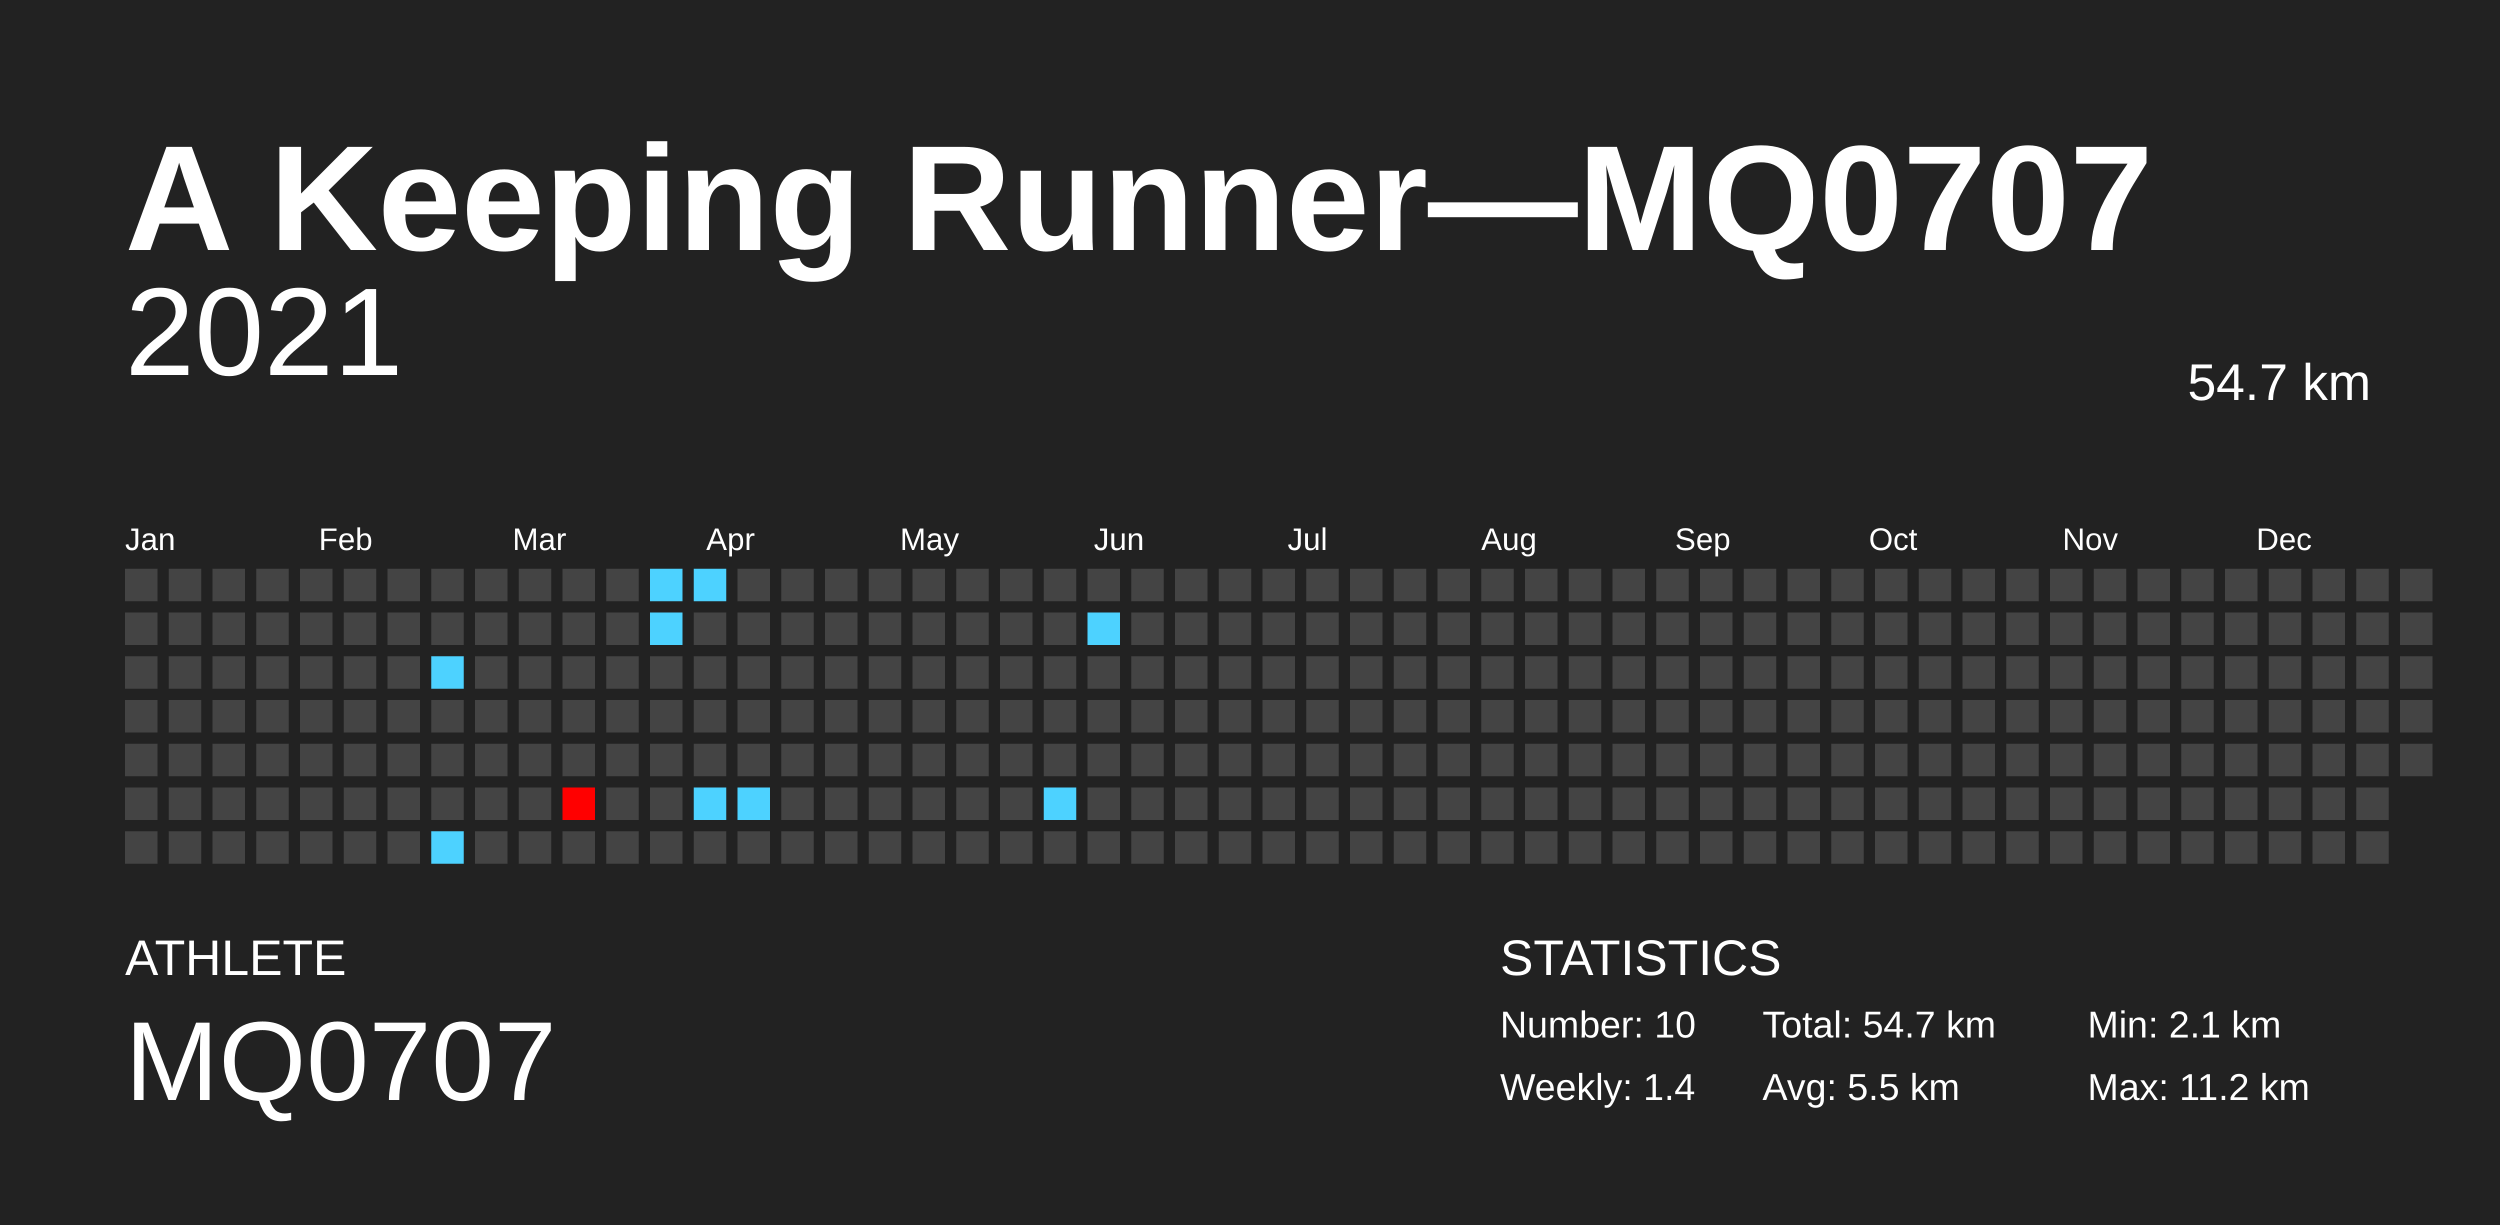
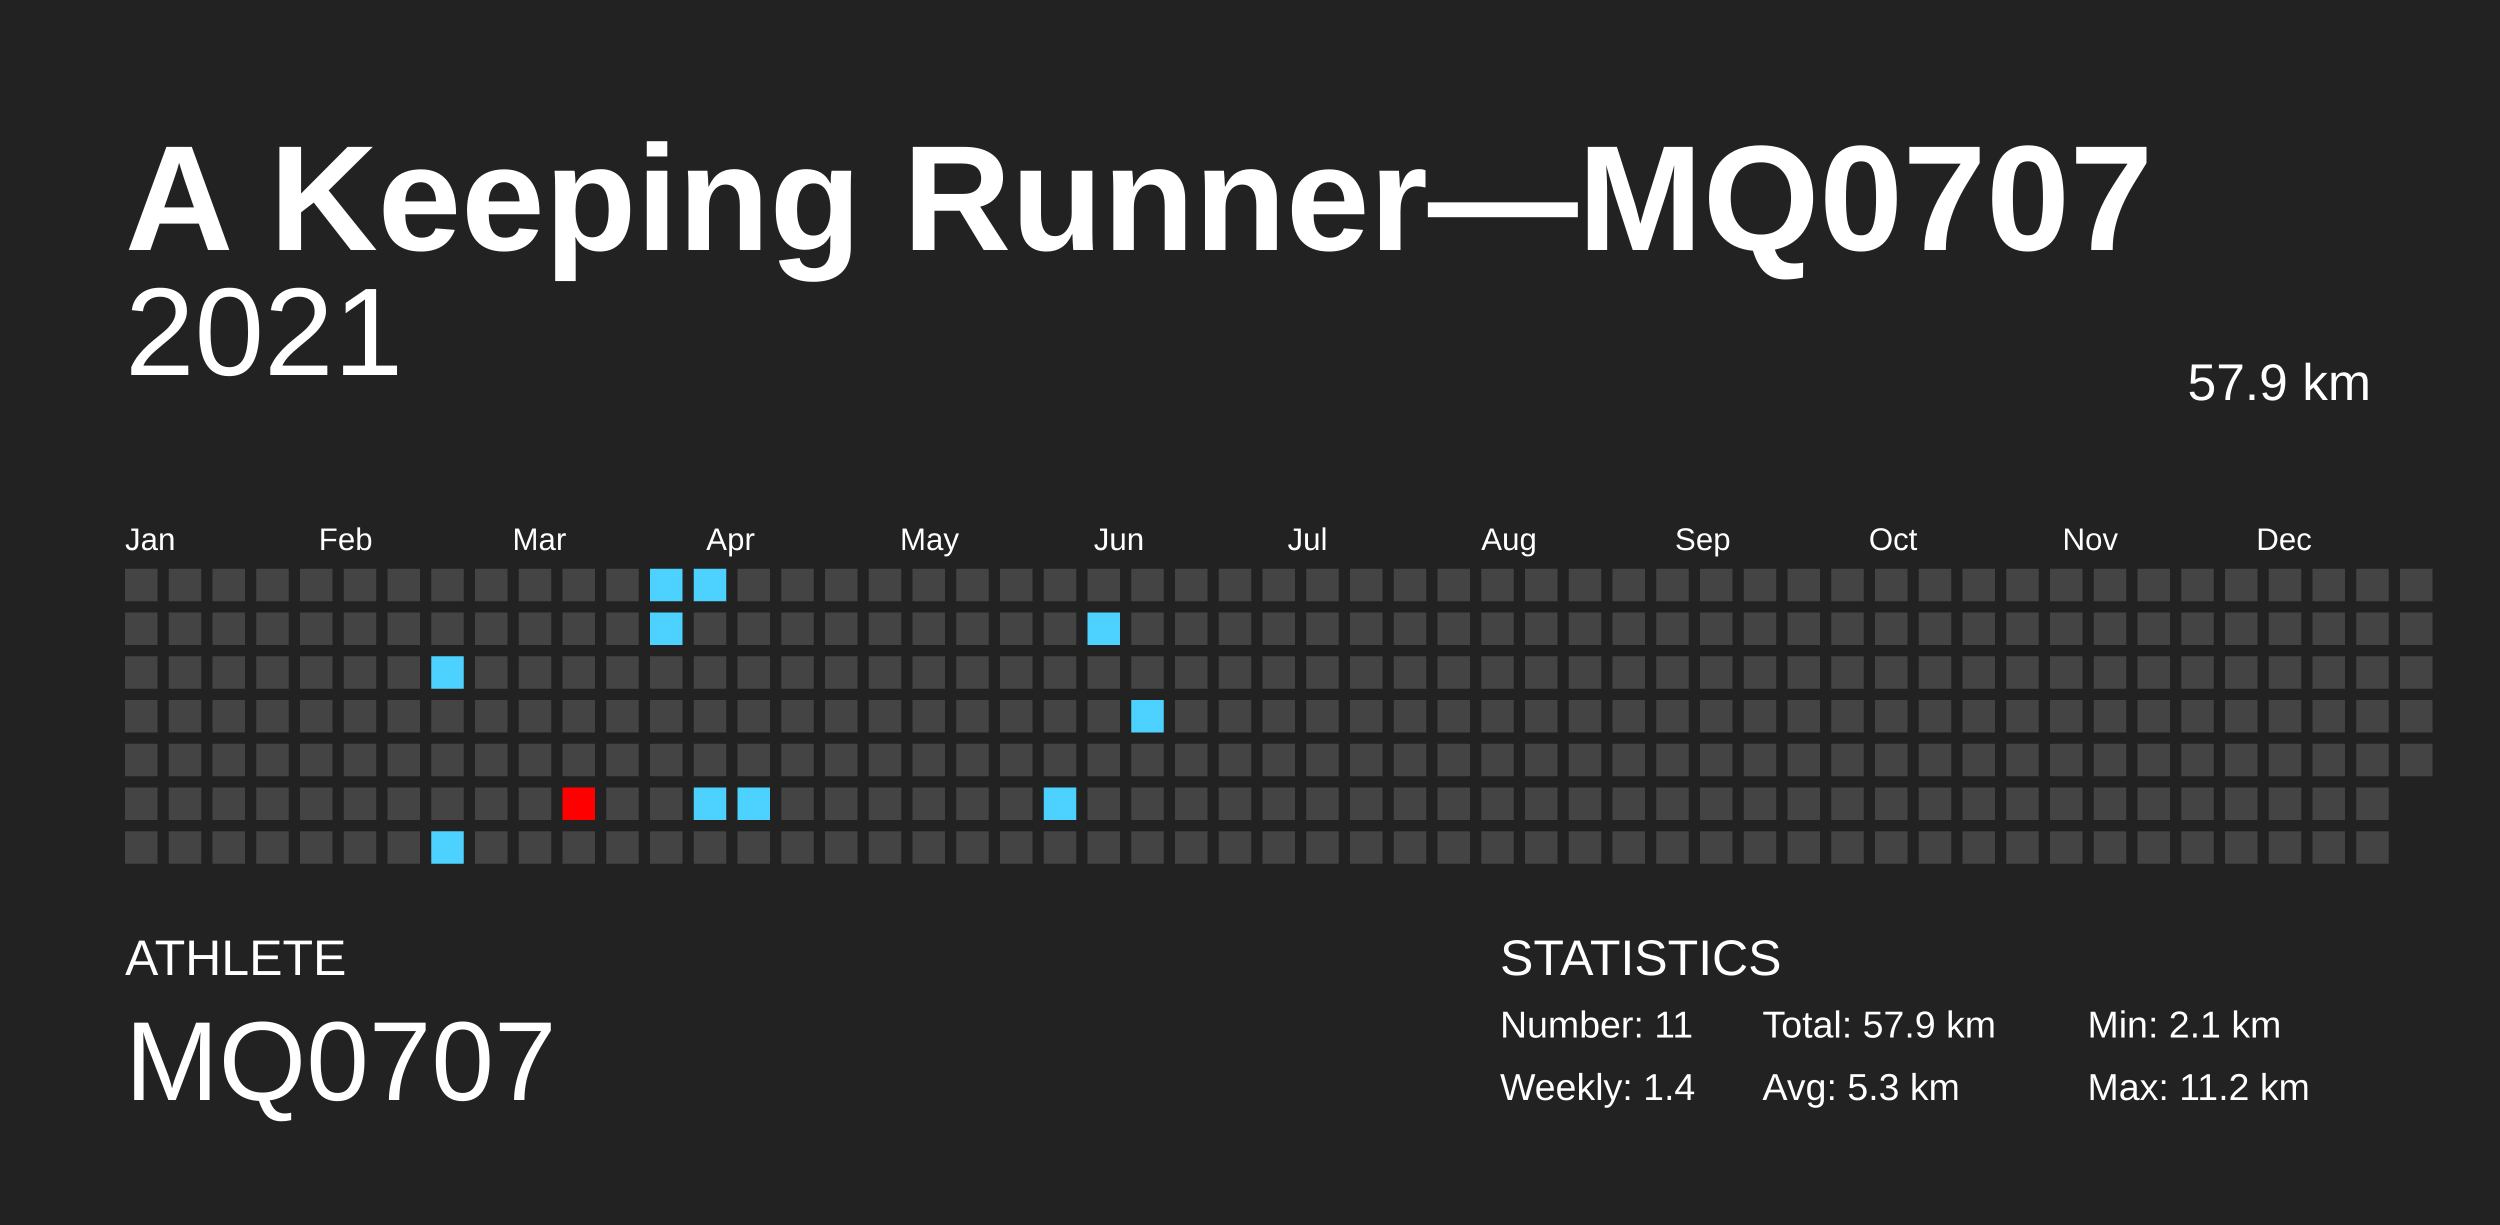
<svg xmlns="http://www.w3.org/2000/svg" baseProfile="full" height="98mm" version="1.1" viewBox="0,0,200,98" width="200mm">
  <defs />
  <rect fill="#222222" height="98" width="200" x="0" y="0" />
  <text fill="#FFFFFF" style="font-size:12px; font-family:Arial; font-weight:bold;" x="10" y="20">A Keeping Runner—MQ0707</text>
  <text fill="#FFFFFF" style="font-size:4px; font-family:Arial" x="10" y="78">ATHLETE</text>
  <text fill="#FFFFFF" style="font-size:9px; font-family:Arial" x="10" y="88">MQ0707</text>
  <text fill="#FFFFFF" style="font-size:4px; font-family:Arial" x="120" y="78">STATISTICS</text>
-   <text fill="#FFFFFF" style="font-size:3px; font-family:Arial" x="120" y="83">Number: 10</text>
+   <text fill="#FFFFFF" style="font-size:3px; font-family:Arial" x="120" y="83">Number: 11</text>
  <text fill="#FFFFFF" style="font-size:3px; font-family:Arial" x="120" y="88">Weekly: 1.4</text>
-   <text fill="#FFFFFF" style="font-size:3px; font-family:Arial" x="141" y="83">Total: 54.7 km</text>
-   <text fill="#FFFFFF" style="font-size:3px; font-family:Arial" x="141" y="88">Avg: 5.5 km</text>
+   <text fill="#FFFFFF" style="font-size:3px; font-family:Arial" x="141" y="83">Total: 57.9 km</text>
+   <text fill="#FFFFFF" style="font-size:3px; font-family:Arial" x="141" y="88">Avg: 5.3 km</text>
  <text fill="#FFFFFF" style="font-size:3px; font-family:Arial" x="167" y="83">Min: 2.1 km</text>
  <text fill="#FFFFFF" style="font-size:3px; font-family:Arial" x="167" y="88">Max: 11.2 km</text>
  <text alignment-baseline="hanging" fill="#FFFFFF" style="font-size:10.0px; font-family:Arial;" x="10" y="30">2021</text>
-   <text alignment-baseline="hanging" fill="#FFFFFF" style="font-size:4.125px; font-family:Arial;" x="175" y="32">54.7 km</text>
+   <text alignment-baseline="hanging" fill="#FFFFFF" style="font-size:4.125px; font-family:Arial;" x="175" y="32">57.9 km</text>
  <text fill="#FFFFFF" style="font-size:2.5px; font-family:Arial" x="10.0" y="44">Jan</text>
  <text fill="#FFFFFF" style="font-size:2.5px; font-family:Arial" x="25.5" y="44">Feb</text>
  <text fill="#FFFFFF" style="font-size:2.5px; font-family:Arial" x="41.0" y="44">Mar</text>
  <text fill="#FFFFFF" style="font-size:2.5px; font-family:Arial" x="56.5" y="44">Apr</text>
  <text fill="#FFFFFF" style="font-size:2.5px; font-family:Arial" x="72.0" y="44">May</text>
  <text fill="#FFFFFF" style="font-size:2.5px; font-family:Arial" x="87.5" y="44">Jun</text>
  <text fill="#FFFFFF" style="font-size:2.5px; font-family:Arial" x="103.0" y="44">Jul</text>
  <text fill="#FFFFFF" style="font-size:2.5px; font-family:Arial" x="118.5" y="44">Aug</text>
  <text fill="#FFFFFF" style="font-size:2.5px; font-family:Arial" x="134.0" y="44">Sep</text>
  <text fill="#FFFFFF" style="font-size:2.5px; font-family:Arial" x="149.5" y="44">Oct</text>
  <text fill="#FFFFFF" style="font-size:2.5px; font-family:Arial" x="165.0" y="44">Nov</text>
  <text fill="#FFFFFF" style="font-size:2.5px; font-family:Arial" x="180.5" y="44">Dec</text>
  <rect fill="#444444" height="2.6" width="2.6" x="10.0" y="45.5" />
  <rect fill="#444444" height="2.6" width="2.6" x="10.0" y="49.0" />
  <rect fill="#444444" height="2.6" width="2.6" x="10.0" y="52.5" />
  <rect fill="#444444" height="2.6" width="2.6" x="10.0" y="56.0" />
  <rect fill="#444444" height="2.6" width="2.6" x="10.0" y="59.5" />
  <rect fill="#444444" height="2.6" width="2.6" x="10.0" y="63.0" />
  <rect fill="#444444" height="2.6" width="2.6" x="10.0" y="66.5" />
  <rect fill="#444444" height="2.6" width="2.6" x="13.5" y="45.5" />
  <rect fill="#444444" height="2.6" width="2.6" x="13.5" y="49.0" />
  <rect fill="#444444" height="2.6" width="2.6" x="13.5" y="52.5" />
  <rect fill="#444444" height="2.6" width="2.6" x="13.5" y="56.0" />
  <rect fill="#444444" height="2.6" width="2.6" x="13.5" y="59.5" />
  <rect fill="#444444" height="2.6" width="2.6" x="13.5" y="63.0" />
  <rect fill="#444444" height="2.6" width="2.6" x="13.5" y="66.5" />
  <rect fill="#444444" height="2.6" width="2.6" x="17.0" y="45.5" />
  <rect fill="#444444" height="2.6" width="2.6" x="17.0" y="49.0" />
  <rect fill="#444444" height="2.6" width="2.6" x="17.0" y="52.5" />
  <rect fill="#444444" height="2.6" width="2.6" x="17.0" y="56.0" />
  <rect fill="#444444" height="2.6" width="2.6" x="17.0" y="59.5" />
  <rect fill="#444444" height="2.6" width="2.6" x="17.0" y="63.0" />
  <rect fill="#444444" height="2.6" width="2.6" x="17.0" y="66.5" />
  <rect fill="#444444" height="2.6" width="2.6" x="20.5" y="45.5" />
  <rect fill="#444444" height="2.6" width="2.6" x="20.5" y="49.0" />
  <rect fill="#444444" height="2.6" width="2.6" x="20.5" y="52.5" />
  <rect fill="#444444" height="2.6" width="2.6" x="20.5" y="56.0" />
  <rect fill="#444444" height="2.6" width="2.6" x="20.5" y="59.5" />
  <rect fill="#444444" height="2.6" width="2.6" x="20.5" y="63.0" />
  <rect fill="#444444" height="2.6" width="2.6" x="20.5" y="66.5" />
  <rect fill="#444444" height="2.6" width="2.6" x="24.0" y="45.5" />
  <rect fill="#444444" height="2.6" width="2.6" x="24.0" y="49.0" />
  <rect fill="#444444" height="2.6" width="2.6" x="24.0" y="52.5" />
  <rect fill="#444444" height="2.6" width="2.6" x="24.0" y="56.0" />
  <rect fill="#444444" height="2.6" width="2.6" x="24.0" y="59.5" />
  <rect fill="#444444" height="2.6" width="2.6" x="24.0" y="63.0" />
  <rect fill="#444444" height="2.6" width="2.6" x="24.0" y="66.5" />
  <rect fill="#444444" height="2.6" width="2.6" x="27.5" y="45.5" />
  <rect fill="#444444" height="2.6" width="2.6" x="27.5" y="49.0" />
  <rect fill="#444444" height="2.6" width="2.6" x="27.5" y="52.5" />
  <rect fill="#444444" height="2.6" width="2.6" x="27.5" y="56.0" />
  <rect fill="#444444" height="2.6" width="2.6" x="27.5" y="59.5" />
  <rect fill="#444444" height="2.6" width="2.6" x="27.5" y="63.0" />
  <rect fill="#444444" height="2.6" width="2.6" x="27.5" y="66.5" />
  <rect fill="#444444" height="2.6" width="2.6" x="31.0" y="45.5" />
  <rect fill="#444444" height="2.6" width="2.6" x="31.0" y="49.0" />
  <rect fill="#444444" height="2.6" width="2.6" x="31.0" y="52.5" />
  <rect fill="#444444" height="2.6" width="2.6" x="31.0" y="56.0" />
  <rect fill="#444444" height="2.6" width="2.6" x="31.0" y="59.5" />
  <rect fill="#444444" height="2.6" width="2.6" x="31.0" y="63.0" />
  <rect fill="#444444" height="2.6" width="2.6" x="31.0" y="66.5" />
  <rect fill="#444444" height="2.6" width="2.6" x="34.5" y="45.5" />
  <rect fill="#444444" height="2.6" width="2.6" x="34.5" y="49.0" />
  <rect fill="#4dd2ff" height="2.6" width="2.6" x="34.5" y="52.5" />
  <rect fill="#444444" height="2.6" width="2.6" x="34.5" y="56.0" />
  <rect fill="#444444" height="2.6" width="2.6" x="34.5" y="59.5" />
  <rect fill="#444444" height="2.6" width="2.6" x="34.5" y="63.0" />
  <rect fill="#4dd2ff" height="2.6" width="2.6" x="34.5" y="66.5" />
  <rect fill="#444444" height="2.6" width="2.6" x="38.0" y="45.5" />
  <rect fill="#444444" height="2.6" width="2.6" x="38.0" y="49.0" />
  <rect fill="#444444" height="2.6" width="2.6" x="38.0" y="52.5" />
  <rect fill="#444444" height="2.6" width="2.6" x="38.0" y="56.0" />
  <rect fill="#444444" height="2.6" width="2.6" x="38.0" y="59.5" />
  <rect fill="#444444" height="2.6" width="2.6" x="38.0" y="63.0" />
  <rect fill="#444444" height="2.6" width="2.6" x="38.0" y="66.5" />
  <rect fill="#444444" height="2.6" width="2.6" x="41.5" y="45.5" />
  <rect fill="#444444" height="2.6" width="2.6" x="41.5" y="49.0" />
  <rect fill="#444444" height="2.6" width="2.6" x="41.5" y="52.5" />
  <rect fill="#444444" height="2.6" width="2.6" x="41.5" y="56.0" />
  <rect fill="#444444" height="2.6" width="2.6" x="41.5" y="59.5" />
  <rect fill="#444444" height="2.6" width="2.6" x="41.5" y="63.0" />
  <rect fill="#444444" height="2.6" width="2.6" x="41.5" y="66.5" />
  <rect fill="#444444" height="2.6" width="2.6" x="45.0" y="45.5" />
  <rect fill="#444444" height="2.6" width="2.6" x="45.0" y="49.0" />
  <rect fill="#444444" height="2.6" width="2.6" x="45.0" y="52.5" />
  <rect fill="#444444" height="2.6" width="2.6" x="45.0" y="56.0" />
  <rect fill="#444444" height="2.6" width="2.6" x="45.0" y="59.5" />
  <rect fill="#ff0000" height="2.6" width="2.6" x="45.0" y="63.0" />
  <rect fill="#444444" height="2.6" width="2.6" x="45.0" y="66.5" />
  <rect fill="#444444" height="2.6" width="2.6" x="48.5" y="45.5" />
  <rect fill="#444444" height="2.6" width="2.6" x="48.5" y="49.0" />
  <rect fill="#444444" height="2.6" width="2.6" x="48.5" y="52.5" />
  <rect fill="#444444" height="2.6" width="2.6" x="48.5" y="56.0" />
  <rect fill="#444444" height="2.6" width="2.6" x="48.5" y="59.5" />
  <rect fill="#444444" height="2.6" width="2.6" x="48.5" y="63.0" />
  <rect fill="#444444" height="2.6" width="2.6" x="48.5" y="66.5" />
  <rect fill="#4dd2ff" height="2.6" width="2.6" x="52.0" y="45.5" />
  <rect fill="#4dd2ff" height="2.6" width="2.6" x="52.0" y="49.0" />
  <rect fill="#444444" height="2.6" width="2.6" x="52.0" y="52.5" />
  <rect fill="#444444" height="2.6" width="2.6" x="52.0" y="56.0" />
  <rect fill="#444444" height="2.6" width="2.6" x="52.0" y="59.5" />
  <rect fill="#444444" height="2.6" width="2.6" x="52.0" y="63.0" />
  <rect fill="#444444" height="2.6" width="2.6" x="52.0" y="66.5" />
  <rect fill="#4dd2ff" height="2.6" width="2.6" x="55.5" y="45.5" />
  <rect fill="#444444" height="2.6" width="2.6" x="55.5" y="49.0" />
  <rect fill="#444444" height="2.6" width="2.6" x="55.5" y="52.5" />
  <rect fill="#444444" height="2.6" width="2.6" x="55.5" y="56.0" />
  <rect fill="#444444" height="2.6" width="2.6" x="55.5" y="59.5" />
  <rect fill="#4dd2ff" height="2.6" width="2.6" x="55.5" y="63.0" />
  <rect fill="#444444" height="2.6" width="2.6" x="55.5" y="66.5" />
  <rect fill="#444444" height="2.6" width="2.6" x="59.0" y="45.5" />
  <rect fill="#444444" height="2.6" width="2.6" x="59.0" y="49.0" />
  <rect fill="#444444" height="2.6" width="2.6" x="59.0" y="52.5" />
  <rect fill="#444444" height="2.6" width="2.6" x="59.0" y="56.0" />
  <rect fill="#444444" height="2.6" width="2.6" x="59.0" y="59.5" />
  <rect fill="#4dd2ff" height="2.6" width="2.6" x="59.0" y="63.0" />
  <rect fill="#444444" height="2.6" width="2.6" x="59.0" y="66.5" />
  <rect fill="#444444" height="2.6" width="2.6" x="62.5" y="45.5" />
  <rect fill="#444444" height="2.6" width="2.6" x="62.5" y="49.0" />
  <rect fill="#444444" height="2.6" width="2.6" x="62.5" y="52.5" />
  <rect fill="#444444" height="2.6" width="2.6" x="62.5" y="56.0" />
  <rect fill="#444444" height="2.6" width="2.6" x="62.5" y="59.5" />
  <rect fill="#444444" height="2.6" width="2.6" x="62.5" y="63.0" />
  <rect fill="#444444" height="2.6" width="2.6" x="62.5" y="66.5" />
  <rect fill="#444444" height="2.6" width="2.6" x="66.0" y="45.5" />
  <rect fill="#444444" height="2.6" width="2.6" x="66.0" y="49.0" />
  <rect fill="#444444" height="2.6" width="2.6" x="66.0" y="52.5" />
  <rect fill="#444444" height="2.6" width="2.6" x="66.0" y="56.0" />
  <rect fill="#444444" height="2.6" width="2.6" x="66.0" y="59.5" />
  <rect fill="#444444" height="2.6" width="2.6" x="66.0" y="63.0" />
  <rect fill="#444444" height="2.6" width="2.6" x="66.0" y="66.5" />
  <rect fill="#444444" height="2.6" width="2.6" x="69.5" y="45.5" />
  <rect fill="#444444" height="2.6" width="2.6" x="69.5" y="49.0" />
  <rect fill="#444444" height="2.6" width="2.6" x="69.5" y="52.5" />
  <rect fill="#444444" height="2.6" width="2.6" x="69.5" y="56.0" />
  <rect fill="#444444" height="2.6" width="2.6" x="69.5" y="59.5" />
  <rect fill="#444444" height="2.6" width="2.6" x="69.5" y="63.0" />
  <rect fill="#444444" height="2.6" width="2.6" x="69.5" y="66.5" />
  <rect fill="#444444" height="2.6" width="2.6" x="73.0" y="45.5" />
  <rect fill="#444444" height="2.6" width="2.6" x="73.0" y="49.0" />
  <rect fill="#444444" height="2.6" width="2.6" x="73.0" y="52.5" />
  <rect fill="#444444" height="2.6" width="2.6" x="73.0" y="56.0" />
  <rect fill="#444444" height="2.6" width="2.6" x="73.0" y="59.5" />
  <rect fill="#444444" height="2.6" width="2.6" x="73.0" y="63.0" />
  <rect fill="#444444" height="2.6" width="2.6" x="73.0" y="66.5" />
  <rect fill="#444444" height="2.6" width="2.6" x="76.5" y="45.5" />
  <rect fill="#444444" height="2.6" width="2.6" x="76.5" y="49.0" />
  <rect fill="#444444" height="2.6" width="2.6" x="76.5" y="52.5" />
  <rect fill="#444444" height="2.6" width="2.6" x="76.5" y="56.0" />
  <rect fill="#444444" height="2.6" width="2.6" x="76.5" y="59.5" />
  <rect fill="#444444" height="2.6" width="2.6" x="76.5" y="63.0" />
  <rect fill="#444444" height="2.6" width="2.6" x="76.5" y="66.5" />
  <rect fill="#444444" height="2.6" width="2.6" x="80.0" y="45.5" />
  <rect fill="#444444" height="2.6" width="2.6" x="80.0" y="49.0" />
  <rect fill="#444444" height="2.6" width="2.6" x="80.0" y="52.5" />
  <rect fill="#444444" height="2.6" width="2.6" x="80.0" y="56.0" />
  <rect fill="#444444" height="2.6" width="2.6" x="80.0" y="59.5" />
  <rect fill="#444444" height="2.6" width="2.6" x="80.0" y="63.0" />
  <rect fill="#444444" height="2.6" width="2.6" x="80.0" y="66.5" />
  <rect fill="#444444" height="2.6" width="2.6" x="83.5" y="45.5" />
  <rect fill="#444444" height="2.6" width="2.6" x="83.5" y="49.0" />
  <rect fill="#444444" height="2.6" width="2.6" x="83.5" y="52.5" />
  <rect fill="#444444" height="2.6" width="2.6" x="83.5" y="56.0" />
  <rect fill="#444444" height="2.6" width="2.6" x="83.5" y="59.5" />
  <rect fill="#4dd2ff" height="2.6" width="2.6" x="83.5" y="63.0" />
  <rect fill="#444444" height="2.6" width="2.6" x="83.5" y="66.5" />
  <rect fill="#444444" height="2.6" width="2.6" x="87.0" y="45.5" />
  <rect fill="#4dd2ff" height="2.6" width="2.6" x="87.0" y="49.0" />
  <rect fill="#444444" height="2.6" width="2.6" x="87.0" y="52.5" />
  <rect fill="#444444" height="2.6" width="2.6" x="87.0" y="56.0" />
  <rect fill="#444444" height="2.6" width="2.6" x="87.0" y="59.5" />
  <rect fill="#444444" height="2.6" width="2.6" x="87.0" y="63.0" />
  <rect fill="#444444" height="2.6" width="2.6" x="87.0" y="66.5" />
  <rect fill="#444444" height="2.6" width="2.6" x="90.5" y="45.5" />
  <rect fill="#444444" height="2.6" width="2.6" x="90.5" y="49.0" />
  <rect fill="#444444" height="2.6" width="2.6" x="90.5" y="52.5" />
-   <rect fill="#444444" height="2.6" width="2.6" x="90.5" y="56.0" />
+   <rect fill="#4dd2ff" height="2.6" width="2.6" x="90.5" y="56.0" />
  <rect fill="#444444" height="2.6" width="2.6" x="90.5" y="59.5" />
  <rect fill="#444444" height="2.6" width="2.6" x="90.5" y="63.0" />
  <rect fill="#444444" height="2.6" width="2.6" x="90.5" y="66.5" />
  <rect fill="#444444" height="2.6" width="2.6" x="94.0" y="45.5" />
  <rect fill="#444444" height="2.6" width="2.6" x="94.0" y="49.0" />
  <rect fill="#444444" height="2.6" width="2.6" x="94.0" y="52.5" />
  <rect fill="#444444" height="2.6" width="2.6" x="94.0" y="56.0" />
  <rect fill="#444444" height="2.6" width="2.6" x="94.0" y="59.5" />
  <rect fill="#444444" height="2.6" width="2.6" x="94.0" y="63.0" />
  <rect fill="#444444" height="2.6" width="2.6" x="94.0" y="66.5" />
  <rect fill="#444444" height="2.6" width="2.6" x="97.5" y="45.5" />
  <rect fill="#444444" height="2.6" width="2.6" x="97.5" y="49.0" />
  <rect fill="#444444" height="2.6" width="2.6" x="97.5" y="52.5" />
  <rect fill="#444444" height="2.6" width="2.6" x="97.5" y="56.0" />
  <rect fill="#444444" height="2.6" width="2.6" x="97.5" y="59.5" />
  <rect fill="#444444" height="2.6" width="2.6" x="97.5" y="63.0" />
  <rect fill="#444444" height="2.6" width="2.6" x="97.5" y="66.5" />
  <rect fill="#444444" height="2.6" width="2.6" x="101.0" y="45.5" />
  <rect fill="#444444" height="2.6" width="2.6" x="101.0" y="49.0" />
  <rect fill="#444444" height="2.6" width="2.6" x="101.0" y="52.5" />
  <rect fill="#444444" height="2.6" width="2.6" x="101.0" y="56.0" />
  <rect fill="#444444" height="2.6" width="2.6" x="101.0" y="59.5" />
  <rect fill="#444444" height="2.6" width="2.6" x="101.0" y="63.0" />
  <rect fill="#444444" height="2.6" width="2.6" x="101.0" y="66.5" />
  <rect fill="#444444" height="2.6" width="2.6" x="104.5" y="45.5" />
  <rect fill="#444444" height="2.6" width="2.6" x="104.5" y="49.0" />
  <rect fill="#444444" height="2.6" width="2.6" x="104.5" y="52.5" />
  <rect fill="#444444" height="2.6" width="2.6" x="104.5" y="56.0" />
  <rect fill="#444444" height="2.6" width="2.6" x="104.5" y="59.5" />
  <rect fill="#444444" height="2.6" width="2.6" x="104.5" y="63.0" />
  <rect fill="#444444" height="2.6" width="2.6" x="104.5" y="66.5" />
  <rect fill="#444444" height="2.6" width="2.6" x="108.0" y="45.5" />
  <rect fill="#444444" height="2.6" width="2.6" x="108.0" y="49.0" />
  <rect fill="#444444" height="2.6" width="2.6" x="108.0" y="52.5" />
  <rect fill="#444444" height="2.6" width="2.6" x="108.0" y="56.0" />
  <rect fill="#444444" height="2.6" width="2.6" x="108.0" y="59.5" />
  <rect fill="#444444" height="2.6" width="2.6" x="108.0" y="63.0" />
  <rect fill="#444444" height="2.6" width="2.6" x="108.0" y="66.5" />
  <rect fill="#444444" height="2.6" width="2.6" x="111.5" y="45.5" />
  <rect fill="#444444" height="2.6" width="2.6" x="111.5" y="49.0" />
  <rect fill="#444444" height="2.6" width="2.6" x="111.5" y="52.5" />
  <rect fill="#444444" height="2.6" width="2.6" x="111.5" y="56.0" />
  <rect fill="#444444" height="2.6" width="2.6" x="111.5" y="59.5" />
  <rect fill="#444444" height="2.6" width="2.6" x="111.5" y="63.0" />
  <rect fill="#444444" height="2.6" width="2.6" x="111.5" y="66.5" />
  <rect fill="#444444" height="2.6" width="2.6" x="115.0" y="45.5" />
  <rect fill="#444444" height="2.6" width="2.6" x="115.0" y="49.0" />
  <rect fill="#444444" height="2.6" width="2.6" x="115.0" y="52.5" />
  <rect fill="#444444" height="2.6" width="2.6" x="115.0" y="56.0" />
  <rect fill="#444444" height="2.6" width="2.6" x="115.0" y="59.5" />
  <rect fill="#444444" height="2.6" width="2.6" x="115.0" y="63.0" />
  <rect fill="#444444" height="2.6" width="2.6" x="115.0" y="66.5" />
  <rect fill="#444444" height="2.6" width="2.6" x="118.5" y="45.5" />
  <rect fill="#444444" height="2.6" width="2.6" x="118.5" y="49.0" />
  <rect fill="#444444" height="2.6" width="2.6" x="118.5" y="52.5" />
  <rect fill="#444444" height="2.6" width="2.6" x="118.5" y="56.0" />
  <rect fill="#444444" height="2.6" width="2.6" x="118.5" y="59.5" />
  <rect fill="#444444" height="2.6" width="2.6" x="118.5" y="63.0" />
  <rect fill="#444444" height="2.6" width="2.6" x="118.5" y="66.5" />
  <rect fill="#444444" height="2.6" width="2.6" x="122.0" y="45.5" />
  <rect fill="#444444" height="2.6" width="2.6" x="122.0" y="49.0" />
  <rect fill="#444444" height="2.6" width="2.6" x="122.0" y="52.5" />
  <rect fill="#444444" height="2.6" width="2.6" x="122.0" y="56.0" />
  <rect fill="#444444" height="2.6" width="2.6" x="122.0" y="59.5" />
  <rect fill="#444444" height="2.6" width="2.6" x="122.0" y="63.0" />
  <rect fill="#444444" height="2.6" width="2.6" x="122.0" y="66.5" />
  <rect fill="#444444" height="2.6" width="2.6" x="125.5" y="45.5" />
  <rect fill="#444444" height="2.6" width="2.6" x="125.5" y="49.0" />
  <rect fill="#444444" height="2.6" width="2.6" x="125.5" y="52.5" />
  <rect fill="#444444" height="2.6" width="2.6" x="125.5" y="56.0" />
  <rect fill="#444444" height="2.6" width="2.6" x="125.5" y="59.5" />
  <rect fill="#444444" height="2.6" width="2.6" x="125.5" y="63.0" />
  <rect fill="#444444" height="2.6" width="2.6" x="125.5" y="66.5" />
  <rect fill="#444444" height="2.6" width="2.6" x="129.0" y="45.5" />
  <rect fill="#444444" height="2.6" width="2.6" x="129.0" y="49.0" />
  <rect fill="#444444" height="2.6" width="2.6" x="129.0" y="52.5" />
  <rect fill="#444444" height="2.6" width="2.6" x="129.0" y="56.0" />
  <rect fill="#444444" height="2.6" width="2.6" x="129.0" y="59.5" />
  <rect fill="#444444" height="2.6" width="2.6" x="129.0" y="63.0" />
  <rect fill="#444444" height="2.6" width="2.6" x="129.0" y="66.5" />
  <rect fill="#444444" height="2.6" width="2.6" x="132.5" y="45.5" />
  <rect fill="#444444" height="2.6" width="2.6" x="132.5" y="49.0" />
  <rect fill="#444444" height="2.6" width="2.6" x="132.5" y="52.5" />
  <rect fill="#444444" height="2.6" width="2.6" x="132.5" y="56.0" />
  <rect fill="#444444" height="2.6" width="2.6" x="132.5" y="59.5" />
  <rect fill="#444444" height="2.6" width="2.6" x="132.5" y="63.0" />
  <rect fill="#444444" height="2.6" width="2.6" x="132.5" y="66.5" />
  <rect fill="#444444" height="2.6" width="2.6" x="136.0" y="45.5" />
  <rect fill="#444444" height="2.6" width="2.6" x="136.0" y="49.0" />
  <rect fill="#444444" height="2.6" width="2.6" x="136.0" y="52.5" />
  <rect fill="#444444" height="2.6" width="2.6" x="136.0" y="56.0" />
  <rect fill="#444444" height="2.6" width="2.6" x="136.0" y="59.5" />
  <rect fill="#444444" height="2.6" width="2.6" x="136.0" y="63.0" />
  <rect fill="#444444" height="2.6" width="2.6" x="136.0" y="66.5" />
  <rect fill="#444444" height="2.6" width="2.6" x="139.5" y="45.5" />
  <rect fill="#444444" height="2.6" width="2.6" x="139.5" y="49.0" />
  <rect fill="#444444" height="2.6" width="2.6" x="139.5" y="52.5" />
  <rect fill="#444444" height="2.6" width="2.6" x="139.5" y="56.0" />
  <rect fill="#444444" height="2.6" width="2.6" x="139.5" y="59.5" />
  <rect fill="#444444" height="2.6" width="2.6" x="139.5" y="63.0" />
  <rect fill="#444444" height="2.6" width="2.6" x="139.5" y="66.5" />
  <rect fill="#444444" height="2.6" width="2.6" x="143.0" y="45.5" />
  <rect fill="#444444" height="2.6" width="2.6" x="143.0" y="49.0" />
  <rect fill="#444444" height="2.6" width="2.6" x="143.0" y="52.5" />
  <rect fill="#444444" height="2.6" width="2.6" x="143.0" y="56.0" />
  <rect fill="#444444" height="2.6" width="2.6" x="143.0" y="59.5" />
  <rect fill="#444444" height="2.6" width="2.6" x="143.0" y="63.0" />
  <rect fill="#444444" height="2.6" width="2.6" x="143.0" y="66.5" />
  <rect fill="#444444" height="2.6" width="2.6" x="146.5" y="45.5" />
  <rect fill="#444444" height="2.6" width="2.6" x="146.5" y="49.0" />
  <rect fill="#444444" height="2.6" width="2.6" x="146.5" y="52.5" />
  <rect fill="#444444" height="2.6" width="2.6" x="146.5" y="56.0" />
  <rect fill="#444444" height="2.6" width="2.6" x="146.5" y="59.5" />
  <rect fill="#444444" height="2.6" width="2.6" x="146.5" y="63.0" />
  <rect fill="#444444" height="2.6" width="2.6" x="146.5" y="66.5" />
  <rect fill="#444444" height="2.6" width="2.6" x="150.0" y="45.5" />
  <rect fill="#444444" height="2.6" width="2.6" x="150.0" y="49.0" />
  <rect fill="#444444" height="2.6" width="2.6" x="150.0" y="52.5" />
  <rect fill="#444444" height="2.6" width="2.6" x="150.0" y="56.0" />
  <rect fill="#444444" height="2.6" width="2.6" x="150.0" y="59.5" />
  <rect fill="#444444" height="2.6" width="2.6" x="150.0" y="63.0" />
  <rect fill="#444444" height="2.6" width="2.6" x="150.0" y="66.5" />
  <rect fill="#444444" height="2.6" width="2.6" x="153.5" y="45.5" />
  <rect fill="#444444" height="2.6" width="2.6" x="153.5" y="49.0" />
  <rect fill="#444444" height="2.6" width="2.6" x="153.5" y="52.5" />
  <rect fill="#444444" height="2.6" width="2.6" x="153.5" y="56.0" />
  <rect fill="#444444" height="2.6" width="2.6" x="153.5" y="59.5" />
  <rect fill="#444444" height="2.6" width="2.6" x="153.5" y="63.0" />
  <rect fill="#444444" height="2.6" width="2.6" x="153.5" y="66.5" />
  <rect fill="#444444" height="2.6" width="2.6" x="157.0" y="45.5" />
  <rect fill="#444444" height="2.6" width="2.6" x="157.0" y="49.0" />
  <rect fill="#444444" height="2.6" width="2.6" x="157.0" y="52.5" />
  <rect fill="#444444" height="2.6" width="2.6" x="157.0" y="56.0" />
  <rect fill="#444444" height="2.6" width="2.6" x="157.0" y="59.5" />
  <rect fill="#444444" height="2.6" width="2.6" x="157.0" y="63.0" />
  <rect fill="#444444" height="2.6" width="2.6" x="157.0" y="66.5" />
  <rect fill="#444444" height="2.6" width="2.6" x="160.5" y="45.5" />
  <rect fill="#444444" height="2.6" width="2.6" x="160.5" y="49.0" />
  <rect fill="#444444" height="2.6" width="2.6" x="160.5" y="52.5" />
  <rect fill="#444444" height="2.6" width="2.6" x="160.5" y="56.0" />
  <rect fill="#444444" height="2.6" width="2.6" x="160.5" y="59.5" />
  <rect fill="#444444" height="2.6" width="2.6" x="160.5" y="63.0" />
  <rect fill="#444444" height="2.6" width="2.6" x="160.5" y="66.5" />
  <rect fill="#444444" height="2.6" width="2.6" x="164.0" y="45.5" />
  <rect fill="#444444" height="2.6" width="2.6" x="164.0" y="49.0" />
  <rect fill="#444444" height="2.6" width="2.6" x="164.0" y="52.5" />
  <rect fill="#444444" height="2.6" width="2.6" x="164.0" y="56.0" />
  <rect fill="#444444" height="2.6" width="2.6" x="164.0" y="59.5" />
  <rect fill="#444444" height="2.6" width="2.6" x="164.0" y="63.0" />
  <rect fill="#444444" height="2.6" width="2.6" x="164.0" y="66.5" />
  <rect fill="#444444" height="2.6" width="2.6" x="167.5" y="45.5" />
  <rect fill="#444444" height="2.6" width="2.6" x="167.5" y="49.0" />
  <rect fill="#444444" height="2.6" width="2.6" x="167.5" y="52.5" />
  <rect fill="#444444" height="2.6" width="2.6" x="167.5" y="56.0" />
  <rect fill="#444444" height="2.6" width="2.6" x="167.5" y="59.5" />
  <rect fill="#444444" height="2.6" width="2.6" x="167.5" y="63.0" />
  <rect fill="#444444" height="2.6" width="2.6" x="167.5" y="66.5" />
  <rect fill="#444444" height="2.6" width="2.6" x="171.0" y="45.5" />
  <rect fill="#444444" height="2.6" width="2.6" x="171.0" y="49.0" />
  <rect fill="#444444" height="2.6" width="2.6" x="171.0" y="52.5" />
  <rect fill="#444444" height="2.6" width="2.6" x="171.0" y="56.0" />
  <rect fill="#444444" height="2.6" width="2.6" x="171.0" y="59.5" />
  <rect fill="#444444" height="2.6" width="2.6" x="171.0" y="63.0" />
  <rect fill="#444444" height="2.6" width="2.6" x="171.0" y="66.5" />
  <rect fill="#444444" height="2.6" width="2.6" x="174.5" y="45.5" />
  <rect fill="#444444" height="2.6" width="2.6" x="174.5" y="49.0" />
  <rect fill="#444444" height="2.6" width="2.6" x="174.5" y="52.5" />
  <rect fill="#444444" height="2.6" width="2.6" x="174.5" y="56.0" />
  <rect fill="#444444" height="2.6" width="2.6" x="174.5" y="59.5" />
  <rect fill="#444444" height="2.6" width="2.6" x="174.5" y="63.0" />
  <rect fill="#444444" height="2.6" width="2.6" x="174.5" y="66.5" />
  <rect fill="#444444" height="2.6" width="2.6" x="178.0" y="45.5" />
  <rect fill="#444444" height="2.6" width="2.6" x="178.0" y="49.0" />
  <rect fill="#444444" height="2.6" width="2.6" x="178.0" y="52.5" />
  <rect fill="#444444" height="2.6" width="2.6" x="178.0" y="56.0" />
  <rect fill="#444444" height="2.6" width="2.6" x="178.0" y="59.5" />
  <rect fill="#444444" height="2.6" width="2.6" x="178.0" y="63.0" />
  <rect fill="#444444" height="2.6" width="2.6" x="178.0" y="66.5" />
  <rect fill="#444444" height="2.6" width="2.6" x="181.5" y="45.5" />
  <rect fill="#444444" height="2.6" width="2.6" x="181.5" y="49.0" />
  <rect fill="#444444" height="2.6" width="2.6" x="181.5" y="52.5" />
  <rect fill="#444444" height="2.6" width="2.6" x="181.5" y="56.0" />
  <rect fill="#444444" height="2.6" width="2.6" x="181.5" y="59.5" />
  <rect fill="#444444" height="2.6" width="2.6" x="181.5" y="63.0" />
  <rect fill="#444444" height="2.6" width="2.6" x="181.5" y="66.5" />
  <rect fill="#444444" height="2.6" width="2.6" x="185.0" y="45.5" />
  <rect fill="#444444" height="2.6" width="2.6" x="185.0" y="49.0" />
  <rect fill="#444444" height="2.6" width="2.6" x="185.0" y="52.5" />
  <rect fill="#444444" height="2.6" width="2.6" x="185.0" y="56.0" />
  <rect fill="#444444" height="2.6" width="2.6" x="185.0" y="59.5" />
  <rect fill="#444444" height="2.6" width="2.6" x="185.0" y="63.0" />
  <rect fill="#444444" height="2.6" width="2.6" x="185.0" y="66.5" />
  <rect fill="#444444" height="2.6" width="2.6" x="188.5" y="45.5" />
  <rect fill="#444444" height="2.6" width="2.6" x="188.5" y="49.0" />
  <rect fill="#444444" height="2.6" width="2.6" x="188.5" y="52.5" />
  <rect fill="#444444" height="2.6" width="2.6" x="188.5" y="56.0" />
  <rect fill="#444444" height="2.6" width="2.6" x="188.5" y="59.5" />
  <rect fill="#444444" height="2.6" width="2.6" x="188.5" y="63.0" />
  <rect fill="#444444" height="2.6" width="2.6" x="188.5" y="66.5" />
  <rect fill="#444444" height="2.6" width="2.6" x="192.0" y="45.5" />
  <rect fill="#444444" height="2.6" width="2.6" x="192.0" y="49.0" />
  <rect fill="#444444" height="2.6" width="2.6" x="192.0" y="52.5" />
  <rect fill="#444444" height="2.6" width="2.6" x="192.0" y="56.0" />
  <rect fill="#444444" height="2.6" width="2.6" x="192.0" y="59.5" />
</svg>
